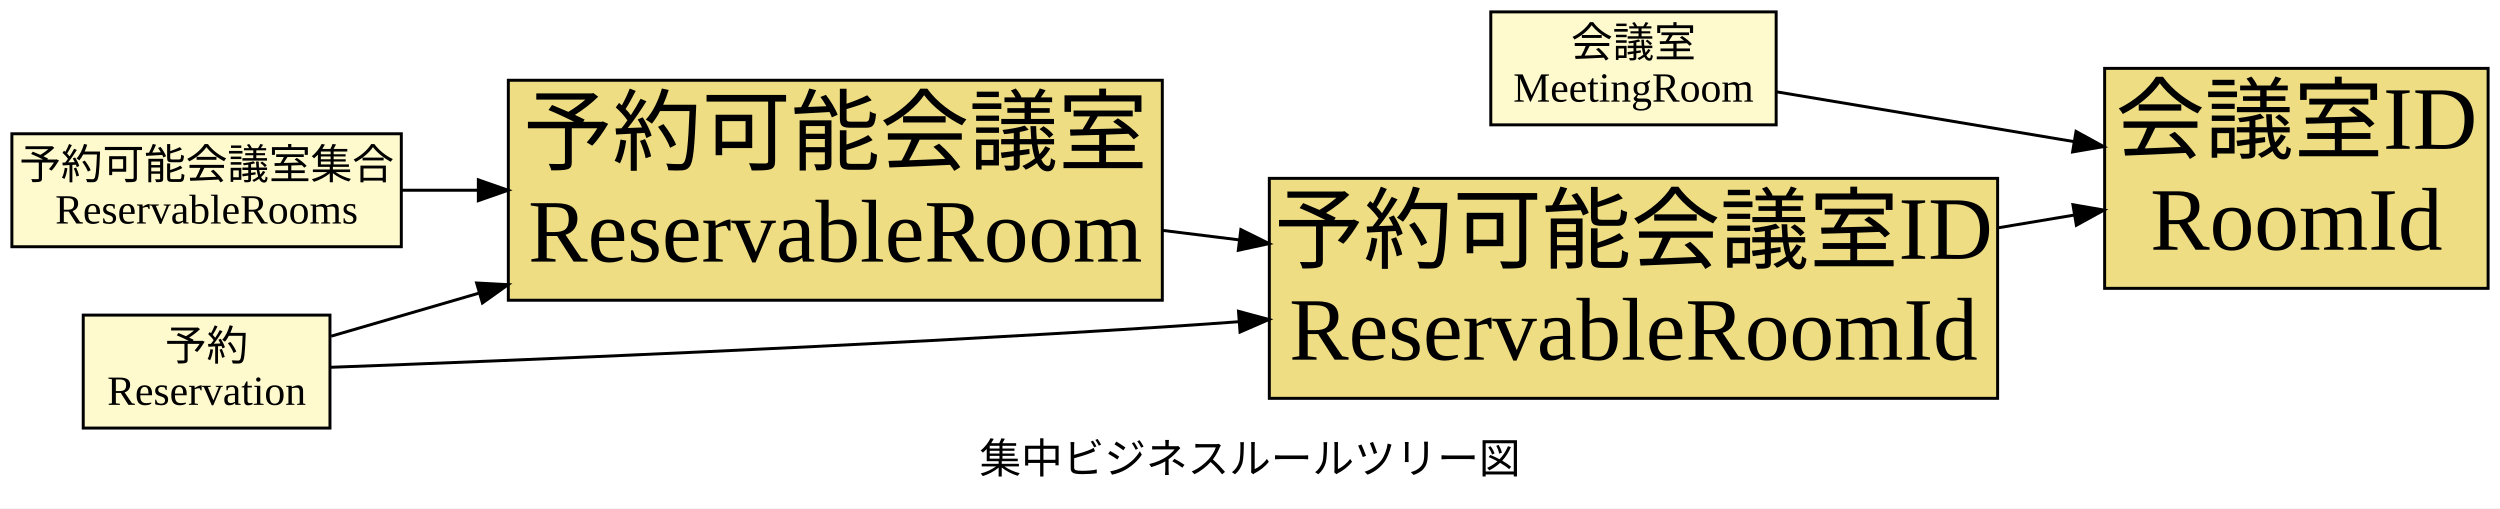
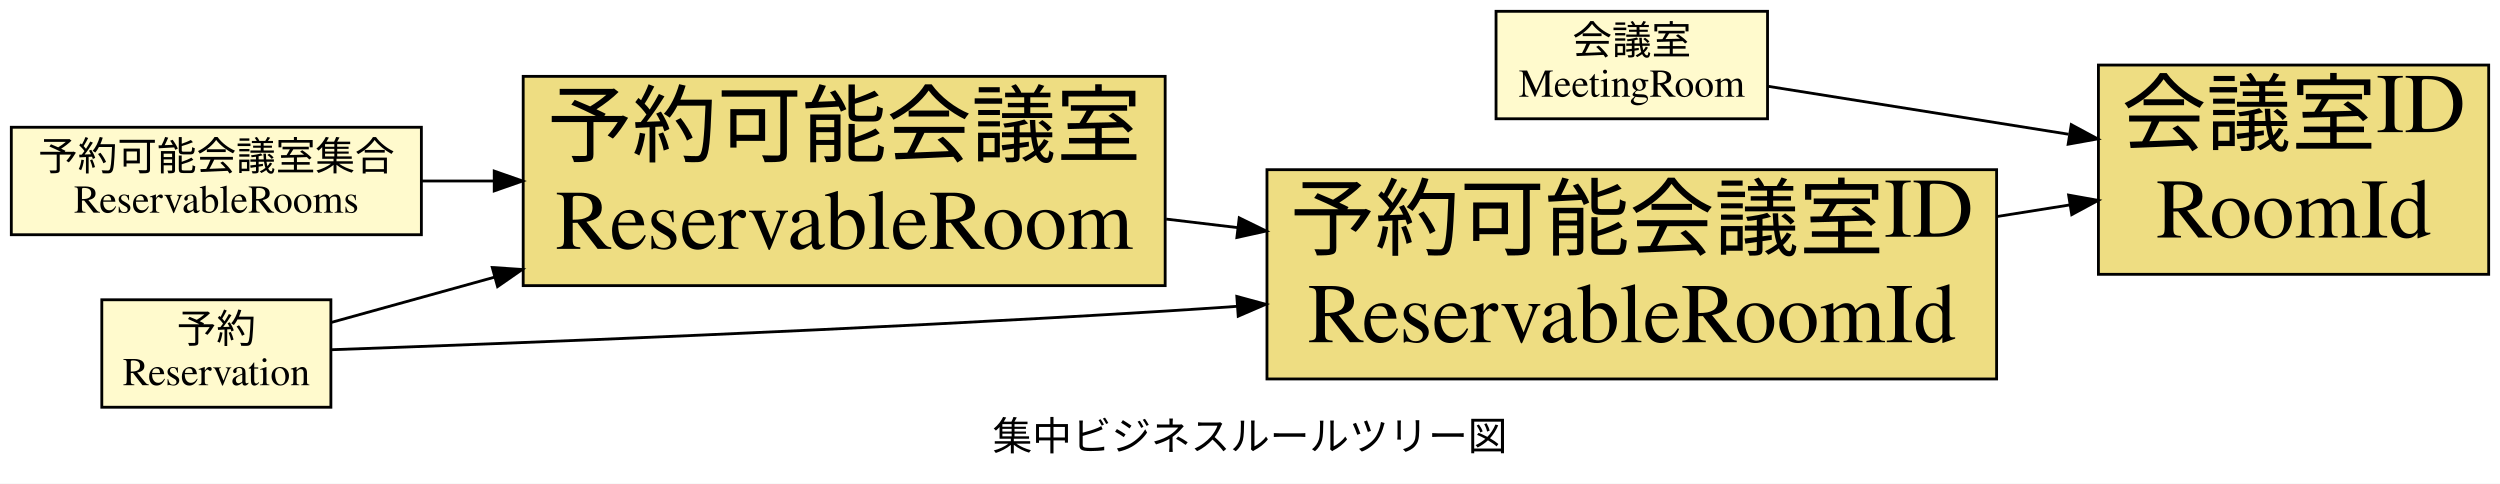
- <svg xmlns="http://www.w3.org/2000/svg" width="841px" height="171px" viewBox="0.00 0.00 841.00 171.00">
+ <svg xmlns="http://www.w3.org/2000/svg" width="884px" height="171px" viewBox="0.00 0.00 884.00 171.00">
  <g id="graph0" class="graph" transform="scale(1.0 1.0) rotate(0) translate(4 167)">
-     <polygon fill="white" stroke="none" points="-4,4 -4,-167 837,-167 837,4 -4,4" />
-     <text text-anchor="middle" x="416.5" y="-7.8" font-family="Times New Roman,serif" font-size="14.00">
-             集中ビジネスルールツリー図
-         </text>
+     <polygon fill="white" stroke="transparent" points="-4,4 -4,-167 880,-167 880,4 -4,4" />
+     <text text-anchor="middle" x="438" y="-7.8" font-family="Times,serif" font-size="14.00">集中ビジネスルールツリー図</text>
    <g id="node1" class="node">
-       <polygon fill="#eedd82" stroke="black" points="387,-140 167,-140 167,-66 387,-66 387,-140" />
-       <text text-anchor="middle" x="277" y="-112" font-family="Times New Roman,serif" font-size="30.00">予約可能会議室
-             </text>
-       <text text-anchor="middle" x="277" y="-79" font-family="Times New Roman,serif" font-size="30.00">
-                 ReservableRoom
-             </text>
+       <polygon fill="#eedd82" stroke="black" points="408,-140 181,-140 181,-66 408,-66 408,-140" />
+       <text text-anchor="middle" x="294.5" y="-112" font-family="Times,serif" font-size="30.00">予約可能会議室</text>
+       <text text-anchor="middle" x="294.5" y="-79" font-family="Times,serif" font-size="30.00">ReservableRoom</text>
    </g>
    <g id="node2" class="node">
-       <polygon fill="#eedd82" stroke="black" points="668,-107 423,-107 423,-33 668,-33 668,-107" />
-       <text text-anchor="middle" x="545.5" y="-79" font-family="Times New Roman,serif" font-size="30.00">予約可能会議室ID</text>
-       <text text-anchor="middle" x="545.5" y="-46" font-family="Times New Roman,serif" font-size="30.00">ReservableRoomId</text>
+       <polygon fill="#eedd82" stroke="black" points="702,-107 444,-107 444,-33 702,-33 702,-107" />
+       <text text-anchor="middle" x="573" y="-79" font-family="Times,serif" font-size="30.00">予約可能会議室ID</text>
+       <text text-anchor="middle" x="573" y="-46" font-family="Times,serif" font-size="30.00">ReservableRoomId</text>
    </g>
    <g id="edge5" class="edge">
-       <path fill="none" stroke="black" d="M387.165,-89.482C395.637,-88.433 404.243,-87.368 412.841,-86.303" />
-       <polygon fill="black" stroke="black" points="413.427,-89.757 422.921,-85.055 412.566,-82.81 413.427,-89.757" />
+       <path fill="none" stroke="black" d="M408.36,-89.53C416.73,-88.53 425.23,-87.52 433.73,-86.5" />
+       <polygon fill="black" stroke="black" points="434.19,-89.97 443.71,-85.31 433.36,-83.02 434.19,-89.97" />
    </g>
    <g id="node6" class="node">
-       <polygon fill="#eedd82" stroke="black" points="833,-144 704,-144 704,-70 833,-70 833,-144" />
-       <text text-anchor="middle" x="768.5" y="-116" font-family="Times New Roman,serif" font-size="30.00">会議室ID</text>
-       <text text-anchor="middle" x="768.5" y="-83" font-family="Times New Roman,serif" font-size="30.00">RoomId</text>
+       <polygon fill="#eedd82" stroke="black" points="876,-144 738,-144 738,-70 876,-70 876,-144" />
+       <text text-anchor="middle" x="807" y="-116" font-family="Times,serif" font-size="30.00">会議室ID</text>
+       <text text-anchor="middle" x="807" y="-83" font-family="Times,serif" font-size="30.00">RoomId</text>
+     </g>
+     <g id="edge3" class="edge">
+       <path fill="none" stroke="black" d="M702.21,-90.45C710.93,-91.84 719.55,-93.21 727.89,-94.54" />
+       <polygon fill="black" stroke="black" points="727.46,-98.02 737.89,-96.14 728.57,-91.11 727.46,-98.02" />
+     </g>
+     <g id="node3" class="node">
+       <polygon fill="lemonchiffon" stroke="black" points="145,-122 0,-122 0,-84 145,-84 145,-122" />
+       <text text-anchor="middle" x="72.5" y="-106.8" font-family="Times,serif" font-size="14.00">予約可能会議室集合</text>
+       <text text-anchor="middle" x="72.5" y="-91.8" font-family="Times,serif" font-size="14.00">ReservableRooms</text>
    </g>
    <g id="edge1" class="edge">
-       <path fill="none" stroke="black" d="M668.313,-90.394C676.992,-91.847 685.577,-93.284 693.85,-94.669" />
-       <polygon fill="black" stroke="black" points="693.333,-98.132 703.773,-96.331 694.489,-91.228 693.333,-98.132" />
-     </g>
-     <g id="node3" class="node">
-       <polygon fill="lemonchiffon" stroke="black" points="131,-122 0,-122 0,-84 131,-84 131,-122" />
-       <text text-anchor="middle" x="65.5" y="-106.8" font-family="Times New Roman,serif" font-size="14.00">予約可能会議室集合</text>
-       <text text-anchor="middle" x="65.5" y="-91.8" font-family="Times New Roman,serif" font-size="14.00">ReservableRooms</text>
-     </g>
-     <g id="edge3" class="edge">
-       <path fill="none" stroke="black" d="M131.066,-103C139.365,-103 148.06,-103 156.894,-103" />
-       <polygon fill="black" stroke="black" points="156.913,-106.5 166.913,-103 156.913,-99.5 156.913,-106.5" />
+       <path fill="none" stroke="black" d="M145.23,-103C153.43,-103 161.96,-103 170.59,-103" />
+       <polygon fill="black" stroke="black" points="170.76,-106.5 180.76,-103 170.76,-99.5 170.76,-106.5" />
    </g>
    <g id="node4" class="node">
-       <polygon fill="lemonchiffon" stroke="black" points="107,-61 24,-61 24,-23 107,-23 107,-61" />
-       <text text-anchor="middle" x="65.5" y="-45.8" font-family="Times New Roman,serif" font-size="14.00">予約</text>
-       <text text-anchor="middle" x="65.5" y="-30.8" font-family="Times New Roman,serif" font-size="14.00">Reservation</text>
+       <polygon fill="lemonchiffon" stroke="black" points="113,-61 32,-61 32,-23 113,-23 113,-61" />
+       <text text-anchor="middle" x="72.5" y="-45.8" font-family="Times,serif" font-size="14.00">予約</text>
+       <text text-anchor="middle" x="72.5" y="-30.8" font-family="Times,serif" font-size="14.00">Reservation</text>
+     </g>
+     <g id="edge2" class="edge">
+       <path fill="none" stroke="black" d="M113.09,-52.98C129.71,-57.59 150.05,-63.22 170.99,-69.03" />
+       <polygon fill="black" stroke="black" points="170.07,-72.41 180.65,-71.71 171.94,-65.66 170.07,-72.41" />
+     </g>
+     <g id="edge6" class="edge">
+       <path fill="none" stroke="black" d="M113.17,-43.34C175.83,-45.55 301.53,-50.4 408,-57 416.3,-57.51 424.83,-58.08 433.43,-58.68" />
+       <polygon fill="black" stroke="black" points="433.34,-62.18 443.56,-59.4 433.83,-55.2 433.34,-62.18" />
+     </g>
+     <g id="node5" class="node">
+       <polygon fill="lemonchiffon" stroke="black" points="621,-163 525,-163 525,-125 621,-125 621,-163" />
+       <text text-anchor="middle" x="573" y="-147.8" font-family="Times,serif" font-size="14.00">会議室</text>
+       <text text-anchor="middle" x="573" y="-132.8" font-family="Times,serif" font-size="14.00">MeetingRoom</text>
    </g>
    <g id="edge4" class="edge">
-       <path fill="none" stroke="black" d="M107.391,-53.906C121.96,-58.148 139.193,-63.166 156.986,-68.347" />
-       <polygon fill="black" stroke="black" points="156.335,-71.803 166.915,-71.238 158.292,-65.082 156.335,-71.803" />
-     </g>
-     <g id="edge6" class="edge">
-       <path fill="none" stroke="black" d="M107.001,-43.433C167.831,-45.69 286.387,-50.495 387,-57 395.364,-57.541 403.974,-58.138 412.653,-58.769" />
-       <polygon fill="black" stroke="black" points="412.63,-62.277 422.862,-59.526 413.148,-55.296 412.63,-62.277" />
-     </g>
-     <g id="node5" class="node">
-       <polygon fill="lemonchiffon" stroke="black" points="593.5,-163 497.5,-163 497.5,-125 593.5,-125 593.5,-163" />
-       <text text-anchor="middle" x="545.5" y="-147.8" font-family="Times New Roman,serif" font-size="14.00">会議室</text>
-       <text text-anchor="middle" x="545.5" y="-132.8" font-family="Times New Roman,serif" font-size="14.00">MeetingRoom</text>
-     </g>
-     <g id="edge2" class="edge">
-       <path fill="none" stroke="black" d="M593.639,-136.108C622.705,-131.242 660.604,-124.897 693.596,-119.373" />
-       <polygon fill="black" stroke="black" points="694.378,-122.791 703.663,-117.688 693.222,-115.887 694.378,-122.791" />
+       <path fill="none" stroke="black" d="M621.23,-136.47C651.74,-131.6 692.18,-125.15 727.44,-119.53" />
+       <polygon fill="black" stroke="black" points="728.4,-122.92 737.72,-117.89 727.3,-116.01 728.4,-122.92" />
    </g>
  </g>
</svg>
